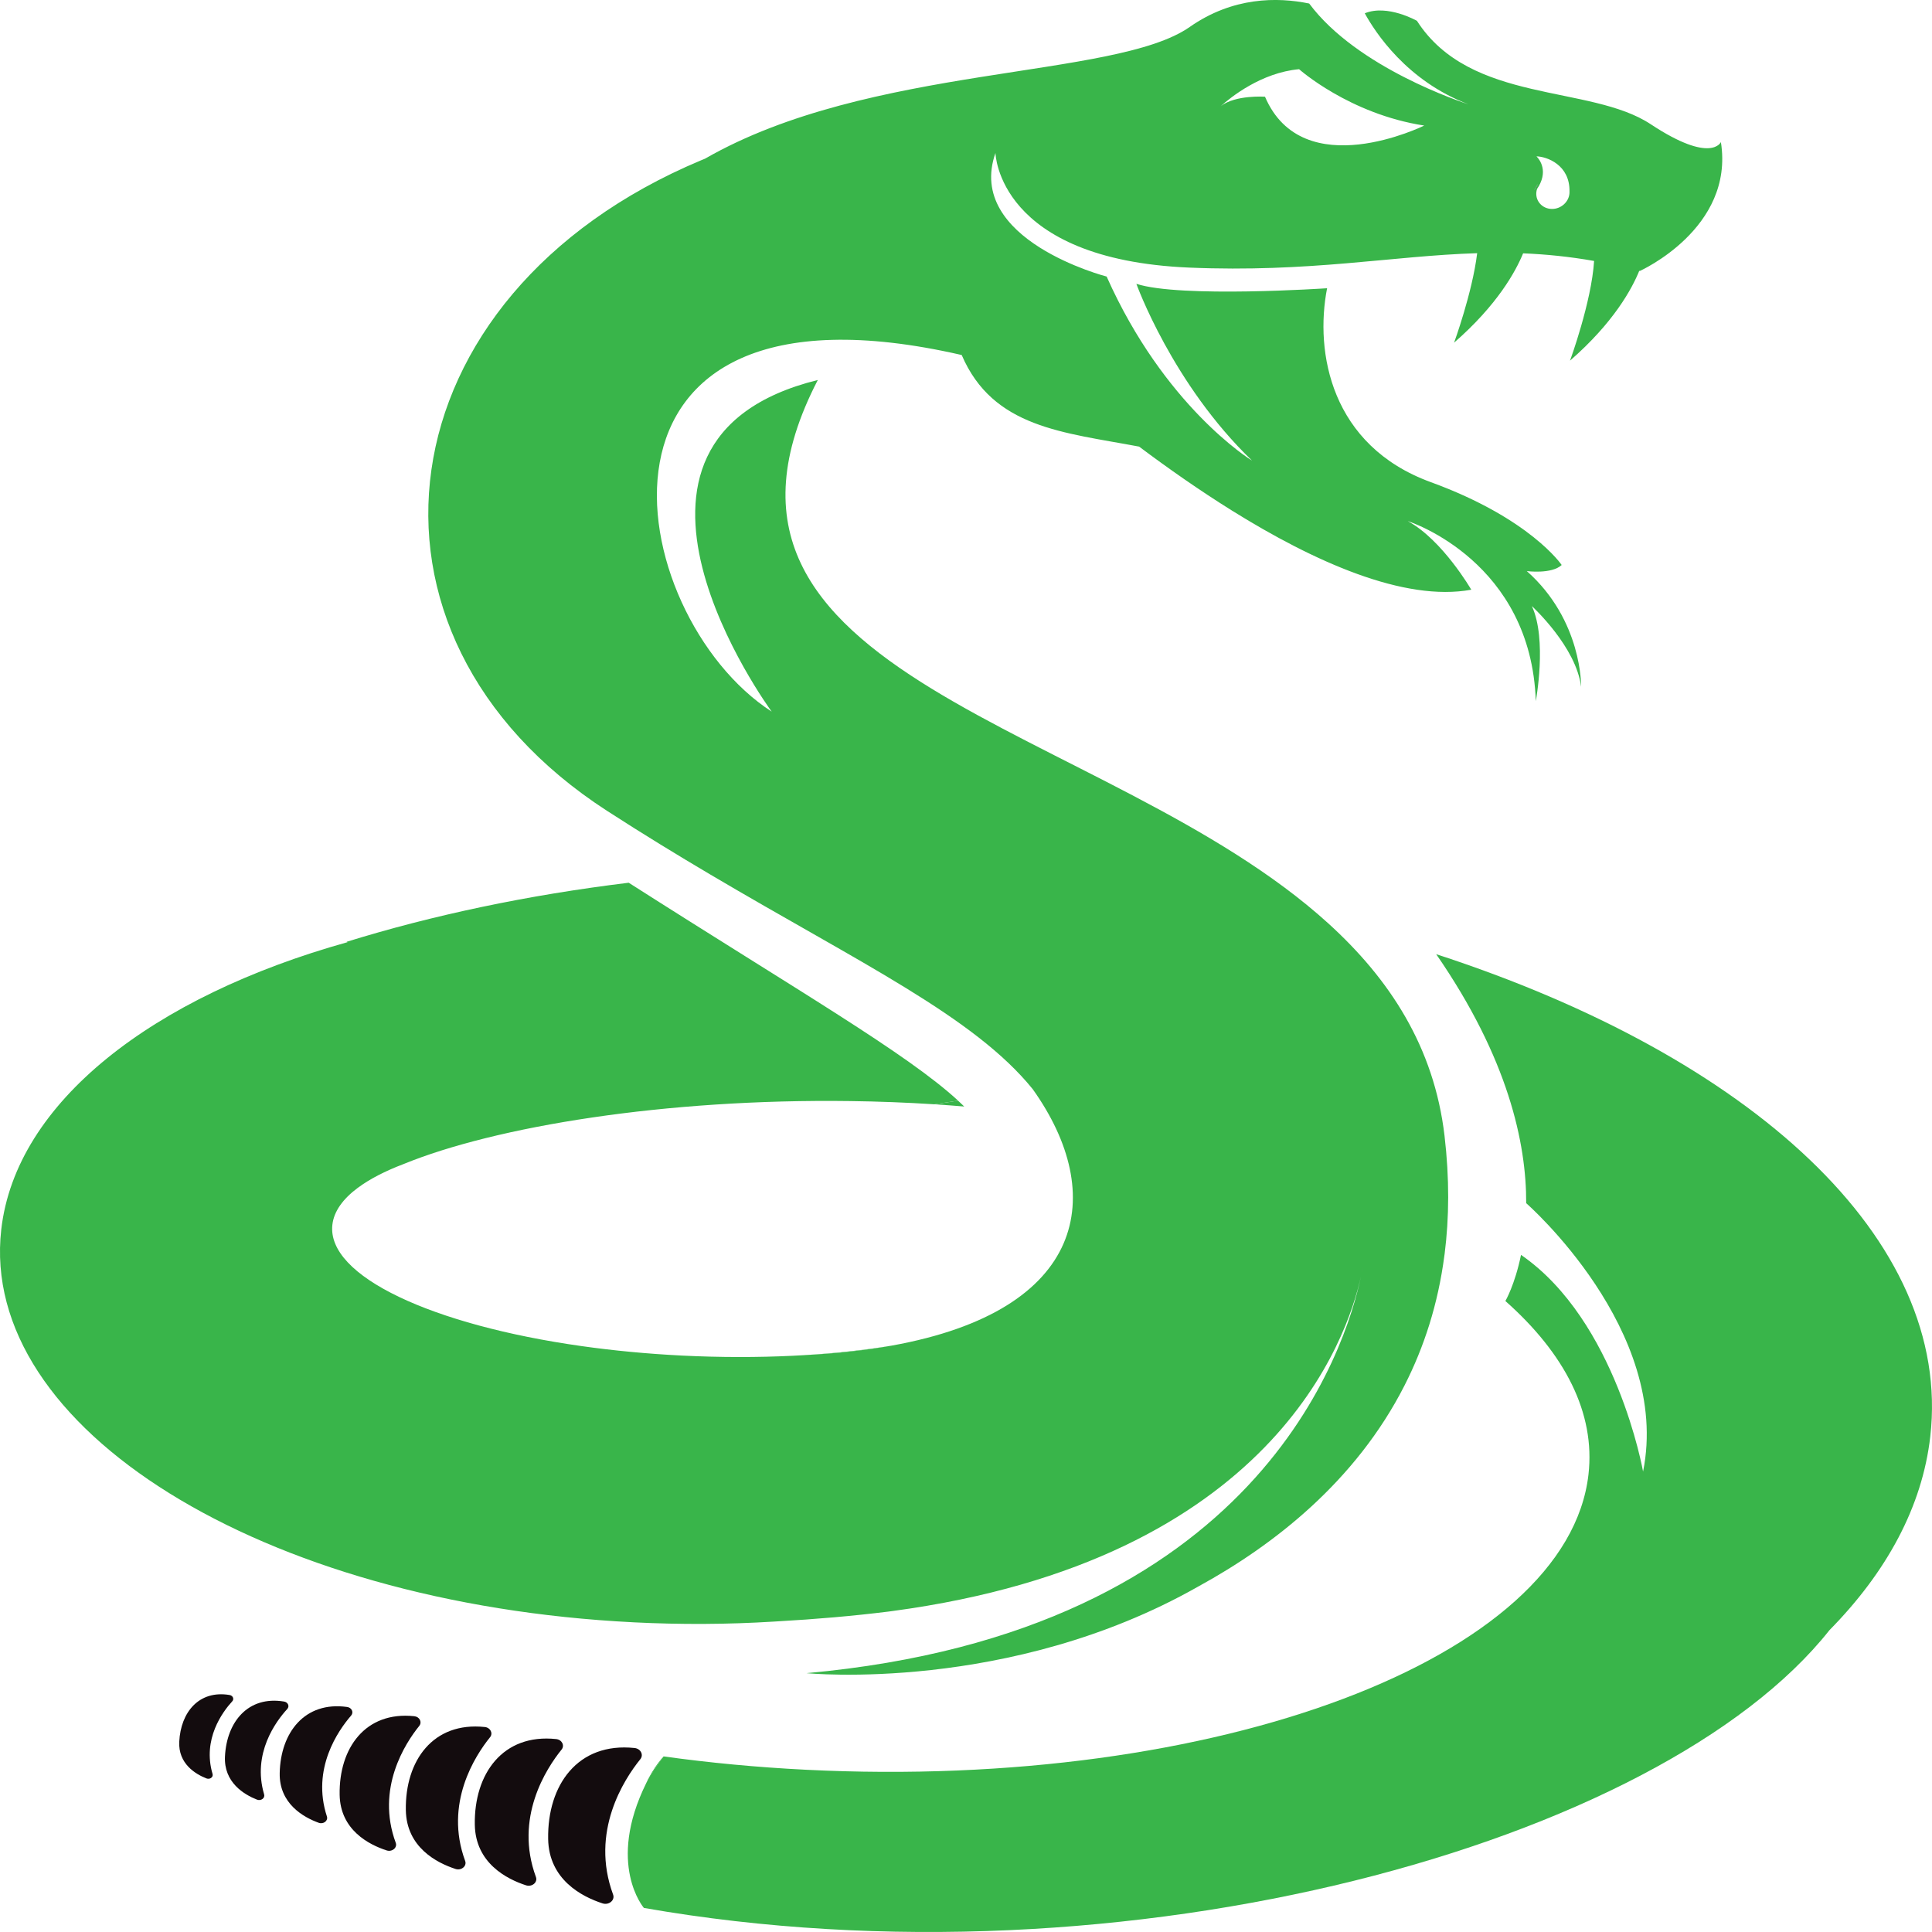
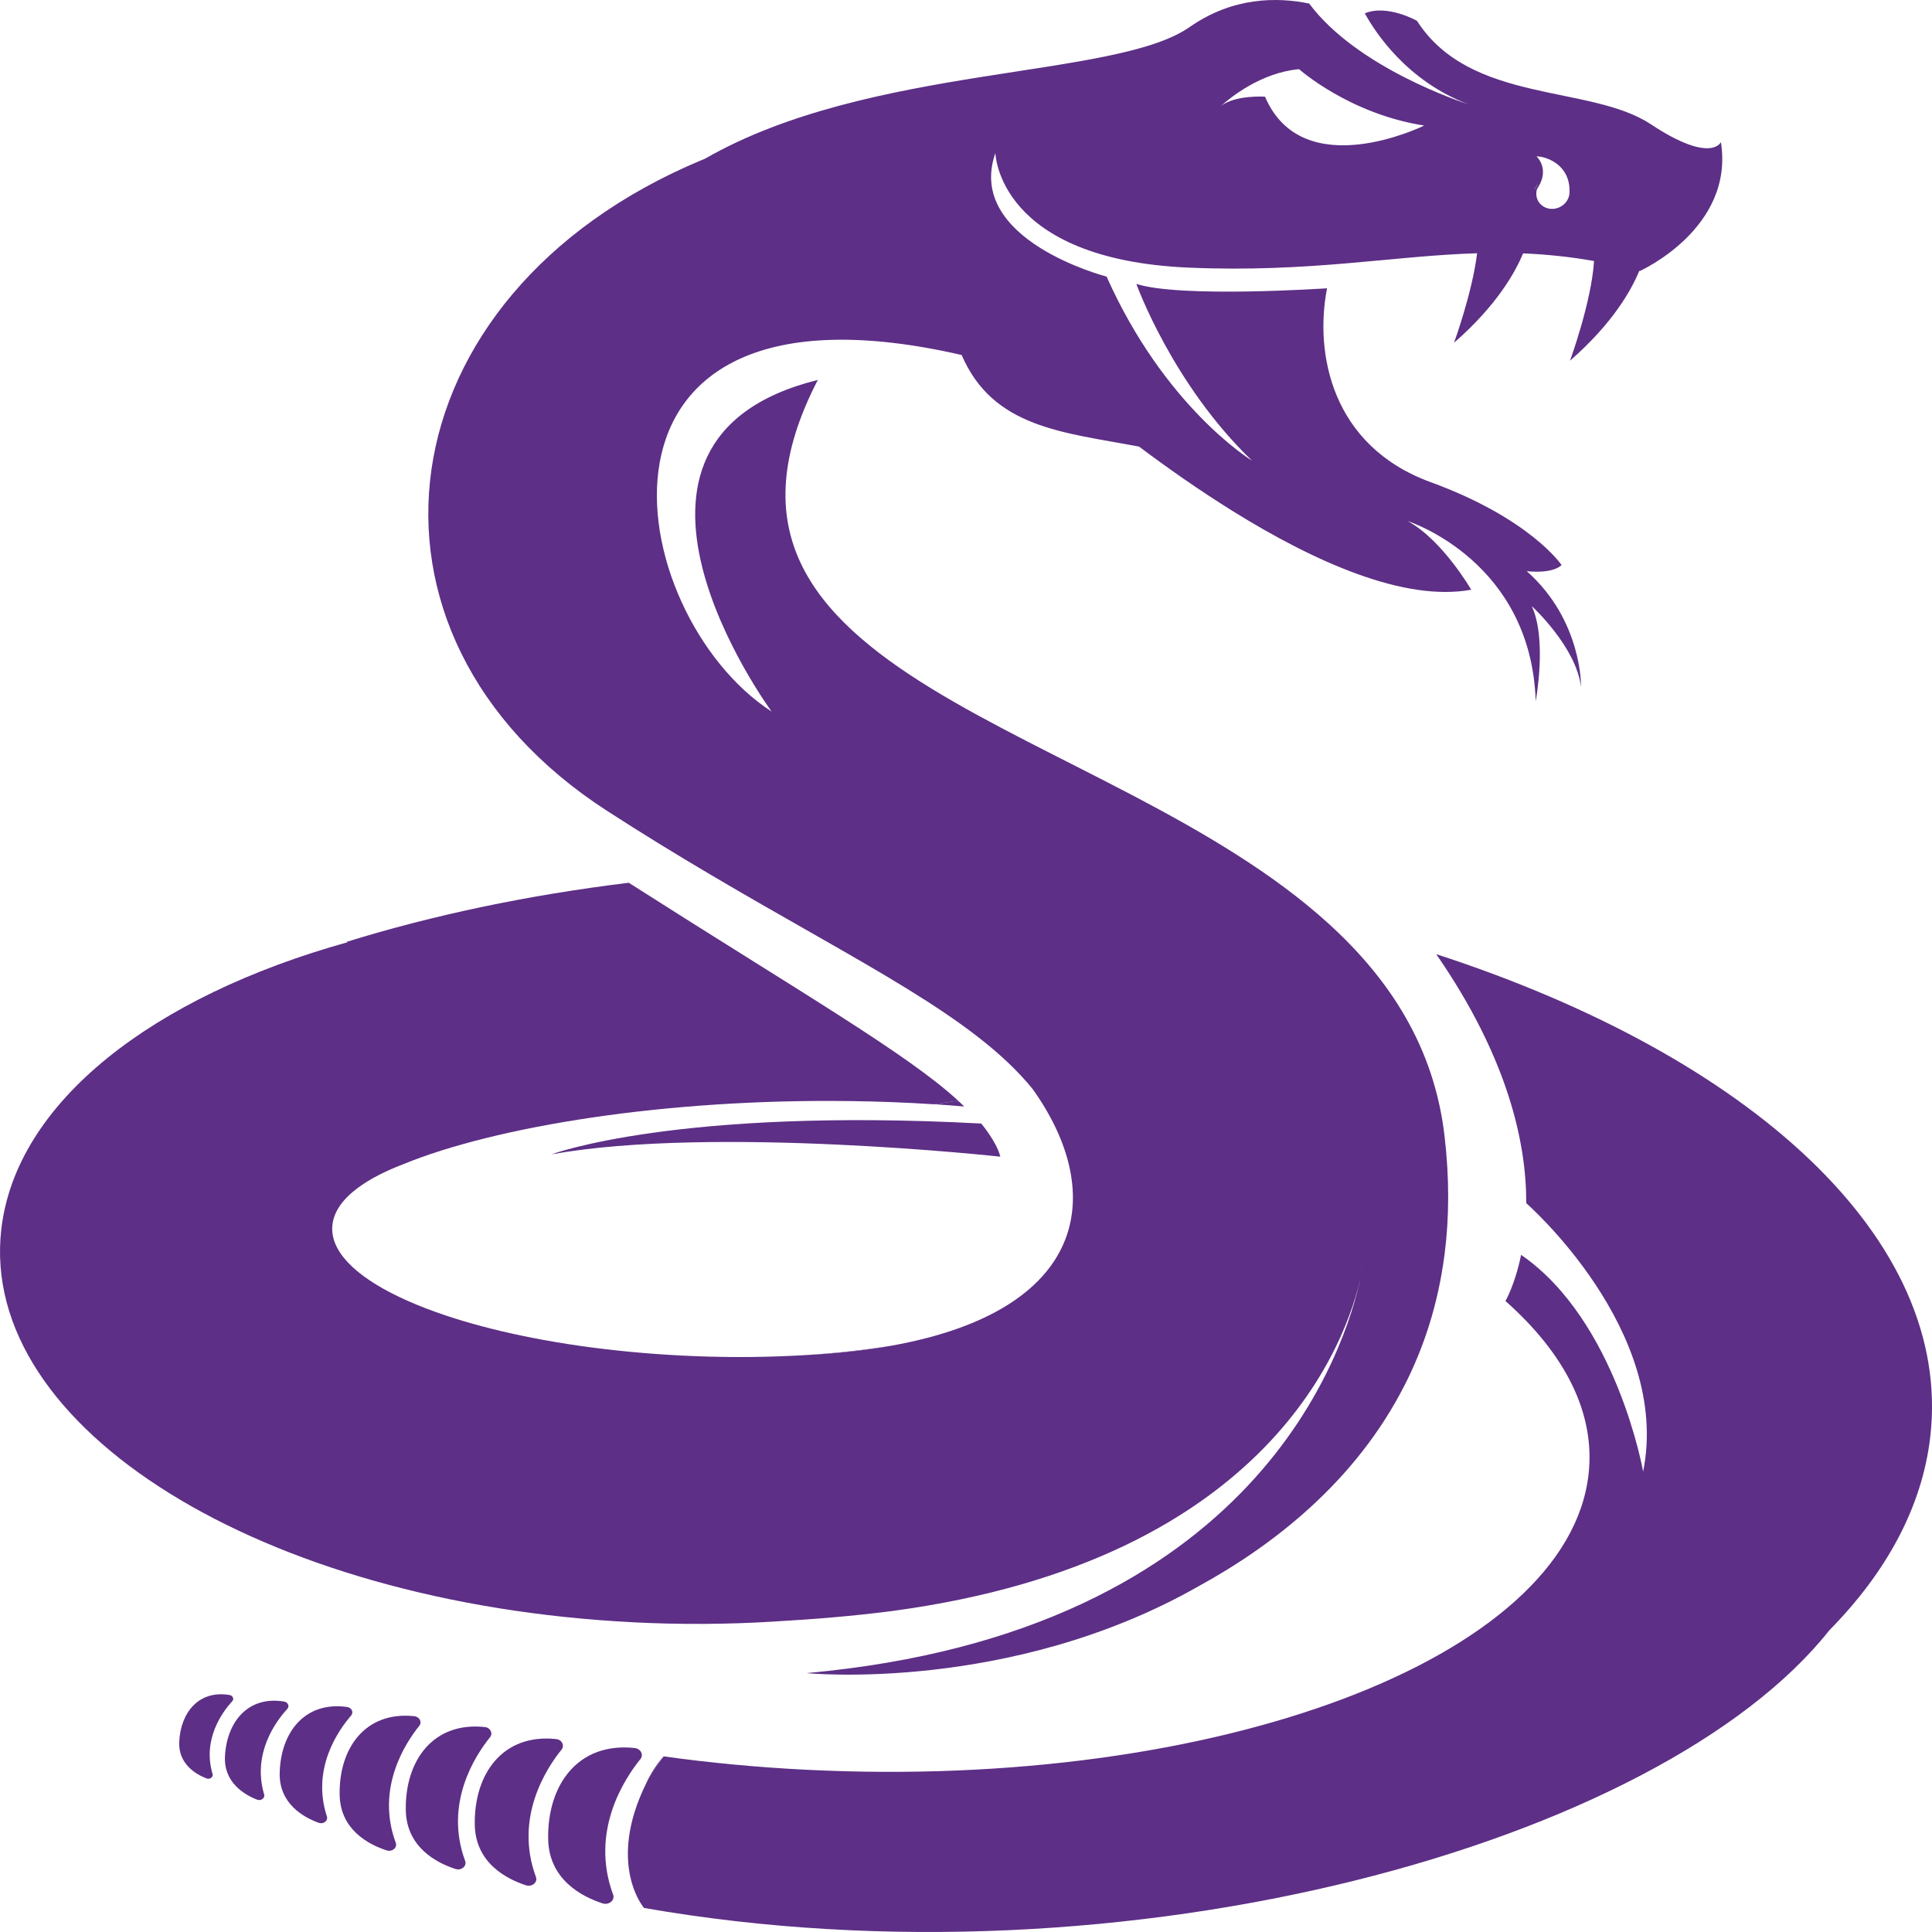
- <svg xmlns="http://www.w3.org/2000/svg" xmlns:xlink="http://www.w3.org/1999/xlink" id="Layer_2" data-name="Layer 2" viewBox="0 0 1300 1300">
+ <svg xmlns="http://www.w3.org/2000/svg" id="Layer_2" data-name="Layer 2" viewBox="0 0 512 512">
  <defs>
    <style>
      .cls-1 {
        fill: none;
      }

      .cls-2 {
-         fill: url(#Super_Soft_Black_Vignette-4);
+         fill: #231f20;
      }

      .cls-3 {
-         fill: url(#Super_Soft_Black_Vignette-5);
-       }
- 
-       .cls-4 {
-         fill: url(#Super_Soft_Black_Vignette-2);
-       }
- 
-       .cls-5 {
-         fill: url(#Super_Soft_Black_Vignette-3);
-       }
- 
-       .cls-6 {
-         fill: url(#Super_Soft_Black_Vignette-6);
-       }
- 
-       .cls-7 {
-         fill: url(#Super_Soft_Black_Vignette-7);
-       }
- 
-       .cls-8 {
-         fill: #231f20;
-       }
- 
-       .cls-9 {
-         fill: #39b54a;
-       }
- 
-       .cls-10 {
-         fill: url(#Super_Soft_Black_Vignette);
+         fill: #5d2f86;
      }
    </style>
-     <radialGradient id="Super_Soft_Black_Vignette" data-name="Super Soft Black Vignette" cx="392.74" cy="1264.82" fx="392.74" fy="1264.82" r="45.73" gradientTransform="translate(19.19 38.48) scale(.97 .94)" gradientUnits="userSpaceOnUse">
-       <stop offset=".57" stop-color="#130c0e" />
-       <stop offset=".8" stop-color="#130c0e" />
-       <stop offset="1" stop-color="#130c0e" />
-     </radialGradient>
-     <radialGradient id="Super_Soft_Black_Vignette-2" data-name="Super Soft Black Vignette" cx="339.99" cy="1255.17" fx="339.99" fy="1255.17" r="43.04" xlink:href="#Super_Soft_Black_Vignette" />
-     <radialGradient id="Super_Soft_Black_Vignette-3" data-name="Super Soft Black Vignette" cx="291.27" cy="1245.02" fx="291.27" fy="1245.02" r="41.78" xlink:href="#Super_Soft_Black_Vignette" />
-     <radialGradient id="Super_Soft_Black_Vignette-4" data-name="Super Soft Black Vignette" cx="243.77" cy="1234.52" fx="243.77" fy="1234.52" r="39.5" xlink:href="#Super_Soft_Black_Vignette" />
-     <radialGradient id="Super_Soft_Black_Vignette-5" data-name="Super Soft Black Vignette" cx="199.36" cy="1221.27" fx="199.36" fy="1221.27" r="34.53" xlink:href="#Super_Soft_Black_Vignette" />
-     <radialGradient id="Super_Soft_Black_Vignette-6" data-name="Super Soft Black Vignette" cx="158.2" cy="1210.99" fx="158.2" fy="1210.99" r="29.56" xlink:href="#Super_Soft_Black_Vignette" />
-     <radialGradient id="Super_Soft_Black_Vignette-7" data-name="Super Soft Black Vignette" cx="123.21" cy="1201.09" fx="123.21" fy="1201.09" r="25.14" xlink:href="#Super_Soft_Black_Vignette" />
  </defs>
-   <g id="Layer_1-2" data-name="Layer 1">
-     <g>
-       <path class="cls-8" d="M1032.48,127.83c.93-1.36,1.67-2.67,2.23-3.92-1.02,1.14-1.78,2.47-2.23,3.92Z" />
-       <path class="cls-1" d="M1032.48,127.83c.93-1.36,1.67-2.67,2.23-3.92-1.02,1.14-1.78,2.47-2.23,3.92Z" />
+   <g id="Layer_2-2" data-name="Layer 2">
+     <g id="Layer_1-2" data-name="Layer 1-2">
      <g>
-         <path class="cls-9" d="M916.29,856.22c.14-.65.25-1.26.36-1.84.04-.2.08-.38.1-.57.01-.1.03-.19.04-.27-.15.8-.32,1.71-.5,2.68ZM916.85,853.28c.04-.26.09-.51.13-.76-.02.09-.04.16-.05.25-.03.16-.05.34-.08.51Z" />
-         <path class="cls-9" d="M426.22,1091.62c32.06,1.61,63.57,1.41,94.13-.47.89-.06,1.76-.1,2.63-.16,12.9-.73,25.63-1.63,38.17-2.73,12.37-1.08,24.52-2.36,36.49-3.84.94-.11,1.85-.23,2.77-.37,256.12-34.35,306.31-183.91,315.37-225.29-9.98,47.58-68.94,239.67-373.09,267.07,0,0,136.44,13.68,263.12-58.03.34-.19.71-.39,1.07-.6,50.25-27.57,105.39-70.48,138.18-134.93.02-.03.05-.06.07-.11.01-.03.02-.08.04-.11,13.01-25.56,22.46-54.51,26.73-87.25.06-.34.1-.66.15-1,3.1-24.38,3.31-50.86-.06-79.59-7.04-59.77-36.96-105.44-78.2-142.88-149.58-135.84-448.11-163.68-343.5-365.65-164.58,40.69-32.34,221.38-31.04,223.15-100.89-65.26-142.52-301.93,127.65-239.99.06.02.12.02.21.05,21.12,49.1,68.35,51.99,119.37,61.62,19.09,14.31,40.37,29.27,62.5,43.06t.03.02c55.27,34.41,115.85,61.52,160.98,53.21,0,0-19.42-33.56-42.75-46.17,2.52.81,83.08,27.64,86.16,121.14,0,0,7.8-41.44-2.65-63.96.88.85,29.75,27.46,33.15,54.33,0,0,.98-44.62-36.54-77.86,0,0,16.68,2.21,23.46-4.1,0,0-20.96-31.29-88.1-55.77-67.16-24.49-78.18-87.24-69.75-130.46,0,0-98.73,6.68-128.33-2.97,0,0,24.24,67.51,77.87,118.99-1.79-1.1-59.07-36.78-97.88-123.89,0,0-95.37-24.53-74.81-83.15,0,0,1.33,71.65,130.33,77.13,81.05,3.45,136.47-7.92,193.81-9.7-3.3,26.83-15.54,60.21-15.54,60.21,29.11-25.37,41.46-47.93,46.45-60.11,15.3.63,31.06,2.19,47.76,5.13-1.72,27.6-16.19,67.07-16.19,67.07,29.36-25.6,41.67-48.32,46.58-60.43.12.02.26.06.38.1,0,0,63.79-28.56,54.55-86.74,0,0-6.36,15-47.21-12-40.83-27-121.27-13.41-157.32-69.58,0,0-19.88-11.33-35.09-5.06,6.92,12.65,28.29,45.62,69.86,61.27-4.45-1.44-75.15-24.63-107.26-67.85-21.5-4.41-51.4-4.52-80.42,15.79-50.34,35.23-215.29,24.92-326.13,88.62-.92.36-1.83.74-2.73,1.12-215.48,90.41-247.09,318.82-63.18,437.7,24.24,15.68,47.49,29.85,69.55,42.89,100.91,59.65,177.49,95.7,216.85,144.34,0,0,0,.02.02.02.02.02.03.06.05.08,50.31,70.62,36.51,148.86-94.97,172.51-17.37,3.13-36.8,5.3-58.42,6.37-.1.02-.21.02-.33.03-2.67.14-5.21.27-7.72.42-23.68,1.15-48.81,1.16-74.72-.13-23.46-1.18-46.04-3.35-67.3-6.35-100.69-14.21-171.79-47.11-167.83-81.69,1.02-8.98,7.04-17.35,17.17-24.88.05-.03.09-.06.14-.08,7.84-5.82,18.14-11.13,30.5-15.83,61.79-25.29,176.14-44.14,300.96-42.41,18.55.24,37.36.95,56.25,2.16l16.01-2.45c-34.71-31.93-106.93-73.43-221.63-146.63-68.02,8.3-131.96,21.82-189.91,39.78l.77.19C102.89,670.52,10.65,741.6.85,827.29c-15.23,133.45,175.2,251.8,425.36,264.32ZM1033.75,129.62c.08-.85.23-1.68.49-2.47.92-1.35,1.66-2.66,2.23-3.93,5.07-11.15-2.63-18.01-2.63-18.01,6.99.14,22.61,5.7,22.24,23.75,0,.34.02.73-.02,1.09-.44,5.93-5.79,10.65-11.94,10.54-6.17-.12-10.8-5.03-10.37-10.97ZM1032.48,127.83c.45-1.44,1.21-2.78,2.23-3.92-.56,1.24-1.3,2.56-2.23,3.92ZM821.47,71.4c6.62-5.94,27.16-22.52,52.66-24.84,0,0,33.8,30.17,84.2,37.93,0,0-81.6,40.33-107.14-19.42,0,0-19.91-1.35-29.73,6.33ZM916.29,856.22c.18-.97.35-1.87.5-2.68.05-.27.1-.53.14-.78.01-.09.03-.16.05-.25-.04.25-.09.5-.13.76-.03.17-.06.36-.1.54-.03.19-.06.37-.1.57-.1.58-.22,1.19-.36,1.84Z" />
-         <path class="cls-9" d="M916.29,856.22c.14-.65.25-1.26.36-1.84.04-.2.08-.38.1-.57.04-.18.08-.37.1-.54.04-.26.09-.51.13-.76-.02.09-.04.16-.05.25-.04.25-.09.51-.14.78-.15.8-.32,1.71-.5,2.68Z" />
+         <path class="cls-2" d="M406.63,50.34c.36-.53.66-1.05.88-1.54-.4.45-.7.97-.88,1.54Z" />
+         <path class="cls-1" d="M406.63,50.34c.36-.53.66-1.05.88-1.54-.4.45-.7.97-.88,1.54Z" />
+         <g>
+           <path class="cls-3" d="M360.87,337.21c.05-.26.1-.5.14-.72.02-.08.03-.15.04-.23,0-.04.01-.07.02-.11-.06.32-.13.67-.2,1.05h0ZM361.09,336.06c.02-.1.04-.2.05-.3-.01.04-.02.07-.02.1-.01.07-.02.13-.03.2h0Z" />
+           <path class="cls-3" d="M167.86,429.93c12.63.63,25.03.55,37.07-.19.35-.02.69-.04,1.04-.07,5.08-.29,10.09-.64,15.04-1.08,4.87-.42,9.66-.93,14.37-1.52.37-.05.73-.09,1.09-.14,100.87-13.53,120.64-72.43,124.2-88.73-3.93,18.74-27.15,94.39-146.94,105.19,0,0,53.74,5.39,103.63-22.86.14-.08.28-.15.42-.24,19.79-10.86,41.51-27.76,54.42-53.14.01-.01.02-.03.03-.04,0-.02.01-.03.02-.04,5.12-10.07,8.85-21.47,10.53-34.37.03-.13.04-.26.06-.39,1.22-9.6,1.3-20.03-.03-31.34-2.77-23.54-14.56-41.52-30.8-56.27-58.91-53.5-176.49-64.46-135.28-144.01-64.82,16.03-12.74,87.19-12.23,87.89-39.73-25.7-56.13-118.91,50.27-94.52.02.01.05.01.08.02,8.32,19.34,26.92,20.48,47.01,24.27,7.52,5.64,15.9,11.53,24.62,16.96q5.81,3.62.01.01c21.77,13.55,45.63,24.23,63.4,20.96,0,0-7.65-13.22-16.84-18.18.99.32,32.72,10.89,33.93,47.71,0,0,3.07-16.32-1.05-25.19.35.33,11.71,10.81,13.06,21.4,0,0,.39-17.57-14.39-30.66,0,0,6.57.87,9.24-1.61,0,0-8.25-12.32-34.69-21.97-26.45-9.65-30.79-34.36-27.47-51.38,0,0-38.88,2.63-50.54-1.17,0,0,9.54,26.59,30.67,46.86-.7-.43-23.26-14.48-38.55-48.79,0,0-37.56-9.66-29.47-32.75,0,0,.52,28.22,51.33,30.38,31.92,1.36,53.75-3.12,76.33-3.82-1.3,10.57-6.12,23.72-6.12,23.72,11.47-9.99,16.32-18.88,18.3-23.68,6.03.25,12.23.86,18.81,2.02-.68,10.87-6.37,26.41-6.37,26.41,11.56-10.08,16.41-19.03,18.35-23.8.05.01.1.03.15.04,0,0,25.12-11.25,21.49-34.17,0,0-2.5,5.91-18.59-4.73-16.08-10.63-47.76-5.28-61.96-27.4,0,0-7.83-4.46-13.82-1.99,2.73,4.98,11.14,17.97,27.51,24.13-1.75-.57-29.6-9.7-42.25-26.72-8.47-1.74-20.24-1.78-31.67,6.22-19.83,13.88-84.79,9.82-128.45,34.9-.36.14-.72.29-1.07.44-84.87,35.6-97.31,125.57-24.88,172.39,9.55,6.17,18.7,11.76,27.39,16.89,39.74,23.49,69.91,37.69,85.41,56.85,0,0,0,.01.01.01.01.01.01.02.02.03,19.81,27.82,14.38,58.63-37.4,67.94-6.84,1.23-14.49,2.09-23.01,2.51-.04.01-.08,0-.13.01-1.05.06-2.05.11-3.04.16-9.33.46-19.22.46-29.43-.05-9.24-.47-18.13-1.32-26.5-2.5-39.66-5.6-67.66-18.56-66.1-32.17.4-3.54,2.77-6.84,6.77-9.8.02-.01.04-.03.05-.03,3.08-2.29,7.15-4.38,12.01-6.24,24.34-9.96,69.37-17.38,118.53-16.7,7.3.09,14.71.37,22.15.85l6.31-.96c-13.67-12.57-42.11-28.92-87.29-57.75-26.79,3.27-51.97,8.59-74.8,15.67l.31.08C40.52,264.08,4.19,292.07.34,325.82c-6,52.56,69,99.17,167.53,104.1h0ZM407.14,51.04c.03-.33.09-.66.2-.97.36-.53.65-1.05.88-1.55,2-4.39-1.04-7.09-1.04-7.09,2.75.05,8.9,2.25,8.76,9.35,0,.13,0,.29-.01.43-.17,2.33-2.28,4.19-4.7,4.15-2.43-.05-4.26-1.98-4.08-4.32h0ZM406.63,50.34c.17-.57.48-1.1.88-1.54-.22.49-.51,1.01-.88,1.54ZM323.53,28.11c2.61-2.34,10.69-8.87,20.74-9.78,0,0,13.31,11.88,33.16,14.94,0,0-32.14,15.88-42.19-7.65,0,0-7.84-.53-11.71,2.49ZM360.87,337.21c.07-.38.14-.74.2-1.05.02-.11.04-.21.06-.31,0-.04.01-.07.02-.1-.02.1-.04.2-.05.3-.01.07-.03.14-.04.22-.01.07-.03.14-.04.23-.04.23-.08.47-.14.72h0Z" />
+           <path class="cls-3" d="M360.87,337.21c.05-.26.1-.5.14-.72.02-.08.03-.15.04-.23.02-.07.03-.14.04-.22.02-.1.04-.2.05-.3-.01.04-.02.07-.02.1-.02.1-.04.2-.06.31-.06.32-.13.67-.2,1.05h0Z" />
+         </g>
+         <path class="cls-2" d="M372.23,367.12s.02-.03.02-.04h-.01s-.01.03-.02.04h0Z" />
+         <path class="cls-2" d="M360.87,337.21c.05-.26.1-.5.14-.72.02-.08.03-.15.04-.23.02-.07.03-.14.04-.22.02-.1.04-.2.05-.3-.01.04-.02.07-.02.1-.02.1-.04.2-.06.31-.06.32-.13.67-.2,1.05h0Z" />
+         <path class="cls-3" d="M260.02,297.74s4.06,4.74,5.08,8.79c0,0-76-8.34-118.95-.62,0,0,33.34-12.46,113.87-8.16Z" />
+         <g>
+           <path class="cls-3" d="M213.27,359.12c8.51-.42,16.17-1.27,23.01-2.51-7.09,1.16-14.81,2.01-23.01,2.51Z" />
+           <path class="cls-3" d="M247.58,292.64c1.42.09,2.82.19,4.22.29,1.25.09,2.48.19,3.72.3-.52-.51-1.06-1.03-1.64-1.55l-6.31.96h0Z" />
+           <path class="cls-3" d="M170.65,505.62c127.85,22.41,269.37-17.12,314.13-73.56,0,0,.01,0,.01-.02,15.23-15.46,24.63-32.79,26.76-51.35,5.98-52.32-47.49-100.69-130.93-127.83,0,0,.01.01.01.02,19.07,27.58,23.9,50.12,23.84,65.97,0,0,38.52,33.65,30.98,71.13,0,0-7.03-39.99-32.34-57.43-1.63,7.96-4.15,12.23-4.15,12.23,15.74,13.95,23.88,29.69,22.02,45.97-5.56,48.67-98.39,83.71-207.35,78.25-12.98-.65-25.59-1.85-37.75-3.54-.01,0-.01.02-.02.02-1.83,2.45-3.46,4.77-4.58,7.05-10.63,21.52-.61,33.09-.61,33.09h0Z" />
+           <path class="cls-3" d="M171.26,472.54c1.23-2.24,2.75-4.6,4.58-7.05-.24.25-2.6,2.82-4.58,7.05Z" />
+         </g>
+         <path class="cls-3" d="M169.69,466.2c-4.32,5.35-13.36,19.23-7.21,35.88.55,1.49-1.1,2.88-2.8,2.33-5.45-1.77-14.23-6.28-14.41-17.08-.24-14.32,7.89-25.69,22.91-24.09,1.63.17,2.46,1.81,1.52,2.96Z" />
+         <path class="cls-3" d="M148.82,463.66c-4.07,5.03-12.58,18.1-6.79,33.77.52,1.4-1.04,2.71-2.64,2.19-5.13-1.66-13.4-5.91-13.57-16.07-.22-13.48,7.42-24.18,21.56-22.68,1.53.16,2.31,1.7,1.44,2.79h0Z" />
+         <path class="cls-3" d="M129.86,460.39c-3.95,4.88-12.21,17.57-6.59,32.78.5,1.36-1.01,2.63-2.56,2.13-4.98-1.61-13-5.74-13.17-15.6-.22-13.08,7.2-23.47,20.93-22.02,1.49.16,2.24,1.65,1.39,2.71h0Z" />
+         <path class="cls-3" d="M111.11,457.37c-3.73,4.62-11.54,16.6-6.23,30.99.48,1.29-.96,2.49-2.42,2.01-4.71-1.53-12.3-5.43-12.45-14.75-.21-12.36,6.81-22.19,19.78-20.81,1.4.15,2.12,1.57,1.32,2.56h0Z" />
+         <path class="cls-3" d="M93.06,454.63c-3.4,3.91-10.57,14.1-6.43,26.75.37,1.13-.91,2.14-2.17,1.68-4.04-1.46-10.51-5.07-10.34-13.18.23-10.75,6.64-19.09,17.87-17.51,1.22.17,1.8,1.42,1.06,2.26h0Z" />
+         <path class="cls-3" d="M76.14,452.88c-2.99,3.25-9.36,11.78-6.14,22.66.29.97-.83,1.8-1.89,1.38-3.41-1.34-8.83-4.56-8.49-11.46.46-9.16,6.14-16.12,15.67-14.53,1.04.17,1.49,1.25.85,1.96Z" />
+         <path class="cls-3" d="M61.55,450.85c-2.55,2.76-7.96,10.02-5.22,19.27.24.83-.71,1.53-1.61,1.18-2.9-1.14-7.52-3.88-7.22-9.75.39-7.79,5.22-13.71,13.33-12.36.88.15,1.27,1.06.72,1.66h0Z" />
      </g>
-       <path class="cls-8" d="M945.12,932.15s.04-.06.06-.1h-.02s-.02.06-.04.1Z" />
-       <path class="cls-8" d="M916.29,856.22c.14-.65.25-1.26.36-1.84.04-.2.08-.38.1-.57.04-.18.08-.37.1-.54.04-.26.09-.51.13-.76-.02.09-.04.16-.05.25-.04.25-.09.51-.14.78-.15.8-.32,1.71-.5,2.68Z" />
-       <g>
-         <path class="cls-9" d="M541.52,911.83c21.62-1.07,41.05-3.24,58.42-6.37-18.01,2.95-37.62,5.11-58.42,6.37Z" />
-         <path class="cls-9" d="M628.64,743.06c3.59.22,7.14.48,10.72.74,3.16.23,6.3.48,9.45.75-1.32-1.29-2.69-2.61-4.16-3.94l-16.01,2.45Z" />
-         <path class="cls-9" d="M433.29,1283.81c324.63,56.88,683.94-43.46,797.6-186.77,0-.02.02-.02.02-.04,38.66-39.24,62.54-83.25,67.93-130.39,15.17-132.85-120.58-255.66-332.45-324.56,0,.02.02.02.02.04,48.42,70.03,60.7,127.25,60.53,167.5,0,0,97.81,85.45,78.65,180.6,0,0-17.85-101.55-82.13-145.81-4.14,20.2-10.52,31.04-10.52,31.04,39.98,35.41,60.65,75.38,55.91,116.73-14.13,123.58-249.82,212.54-526.48,198.68-32.95-1.65-64.99-4.69-95.85-8.98-.02.02-.02.04-.05.06-4.66,6.23-8.78,12.11-11.64,17.91-26.98,54.64-1.55,84.01-1.55,84.01Z" />
-         <path class="cls-9" d="M434.84,1199.8c3.12-5.69,6.99-11.68,11.64-17.91-.61.64-6.61,7.15-11.64,17.91Z" />
-       </g>
-       <path class="cls-10" d="M430.86,1183.73c-10.97,13.58-33.92,48.81-18.32,91.09,1.39,3.78-2.81,7.31-7.11,5.92-13.83-4.48-36.14-15.96-36.59-43.36-.6-36.35,20.01-65.23,58.15-61.18,4.14.44,6.24,4.6,3.87,7.53Z" />
-       <path class="cls-4" d="M377.87,1177.26c-10.33,12.78-31.93,45.95-17.25,85.75,1.31,3.56-2.64,6.88-6.69,5.57-13.02-4.22-34.02-15.02-34.44-40.81-.57-34.22,18.84-61.4,54.74-57.59,3.89.41,5.87,4.33,3.64,7.09Z" />
-       <path class="cls-5" d="M329.74,1168.95c-10.02,12.4-30.99,44.6-16.74,83.23,1.27,3.45-2.57,6.68-6.49,5.4-12.63-4.1-33.02-14.58-33.43-39.61-.55-33.21,18.29-59.6,53.13-55.9,3.78.4,5.7,4.2,3.53,6.88Z" />
-       <path class="cls-2" d="M282.12,1161.31c-9.48,11.73-29.29,42.16-15.83,78.68,1.2,3.27-2.43,6.31-6.14,5.11-11.94-3.87-31.21-13.78-31.61-37.45-.52-31.4,17.29-56.34,50.23-52.85,3.57.38,5.39,3.97,3.34,6.51Z" />
-       <path class="cls-3" d="M236.29,1154.34c-8.62,9.92-26.84,35.79-16.32,67.92.94,2.87-2.31,5.42-5.5,4.26-10.26-3.72-26.68-12.89-26.26-33.47.57-27.3,16.86-48.46,45.38-44.46,3.09.43,4.56,3.61,2.69,5.75Z" />
-       <path class="cls-6" d="M193.33,1149.9c-7.59,8.26-23.77,29.91-15.6,57.53.73,2.47-2.11,4.56-4.8,3.51-8.65-3.39-22.43-11.58-21.55-29.11,1.16-23.26,15.58-40.93,39.79-36.89,2.63.44,3.79,3.18,2.15,4.96Z" />
-       <path class="cls-7" d="M156.3,1144.75c-6.46,7.03-20.22,25.44-13.27,48.93.62,2.1-1.79,3.88-4.08,2.99-7.36-2.89-19.08-9.85-18.33-24.76.99-19.78,13.25-34.82,33.85-31.38,2.23.37,3.23,2.7,1.83,4.22Z" />
    </g>
  </g>
</svg>
